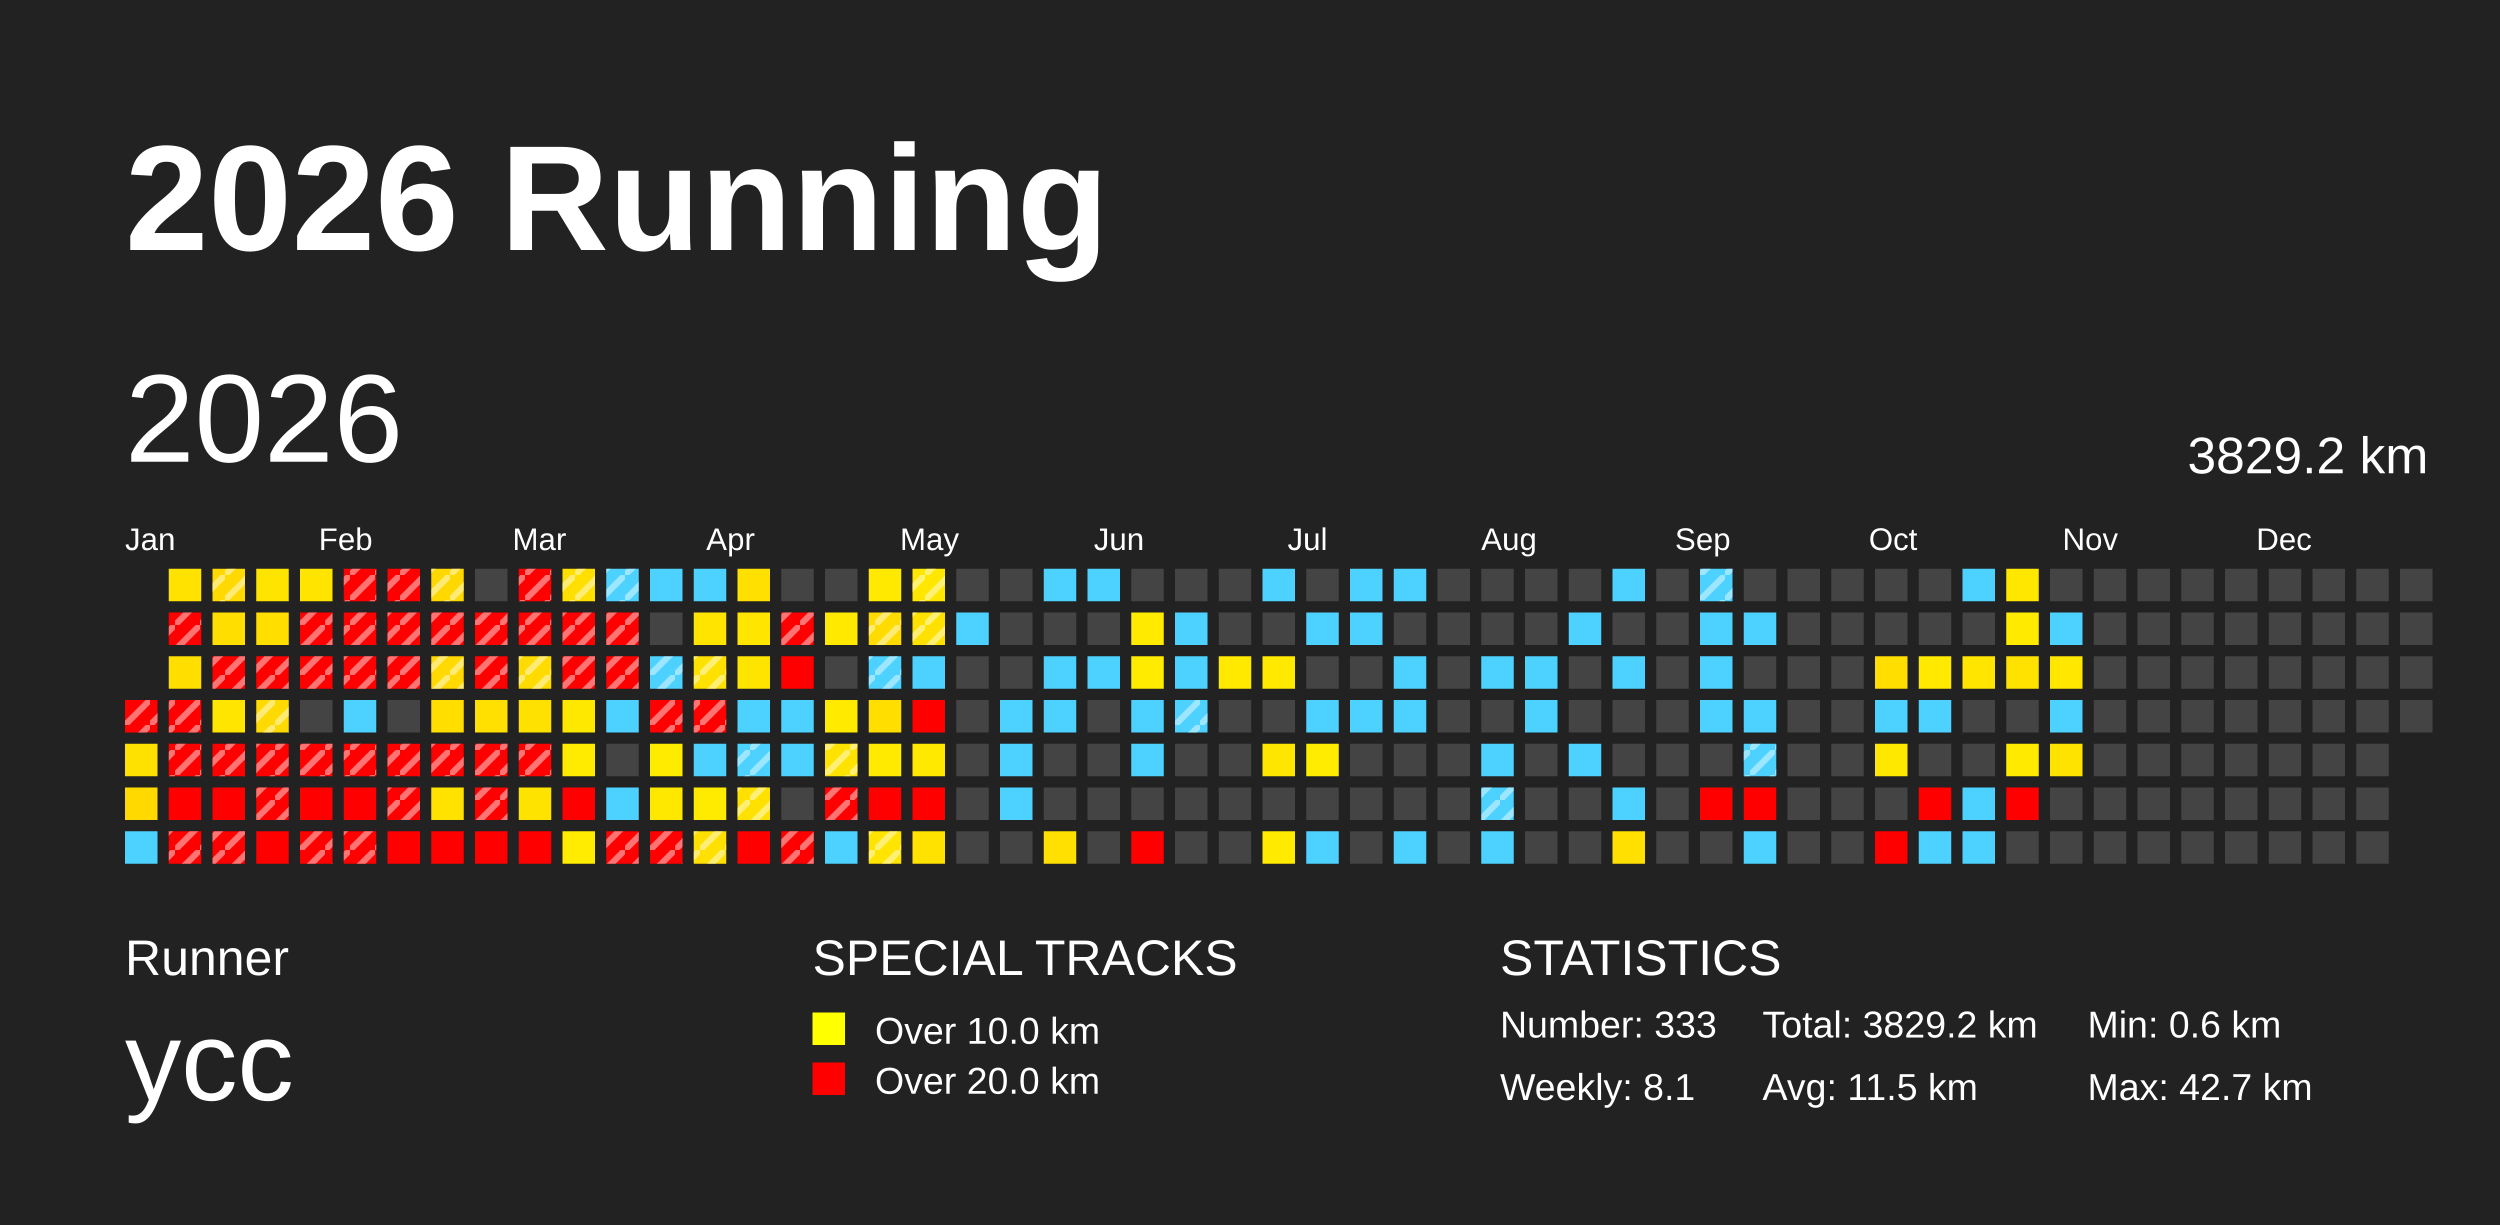
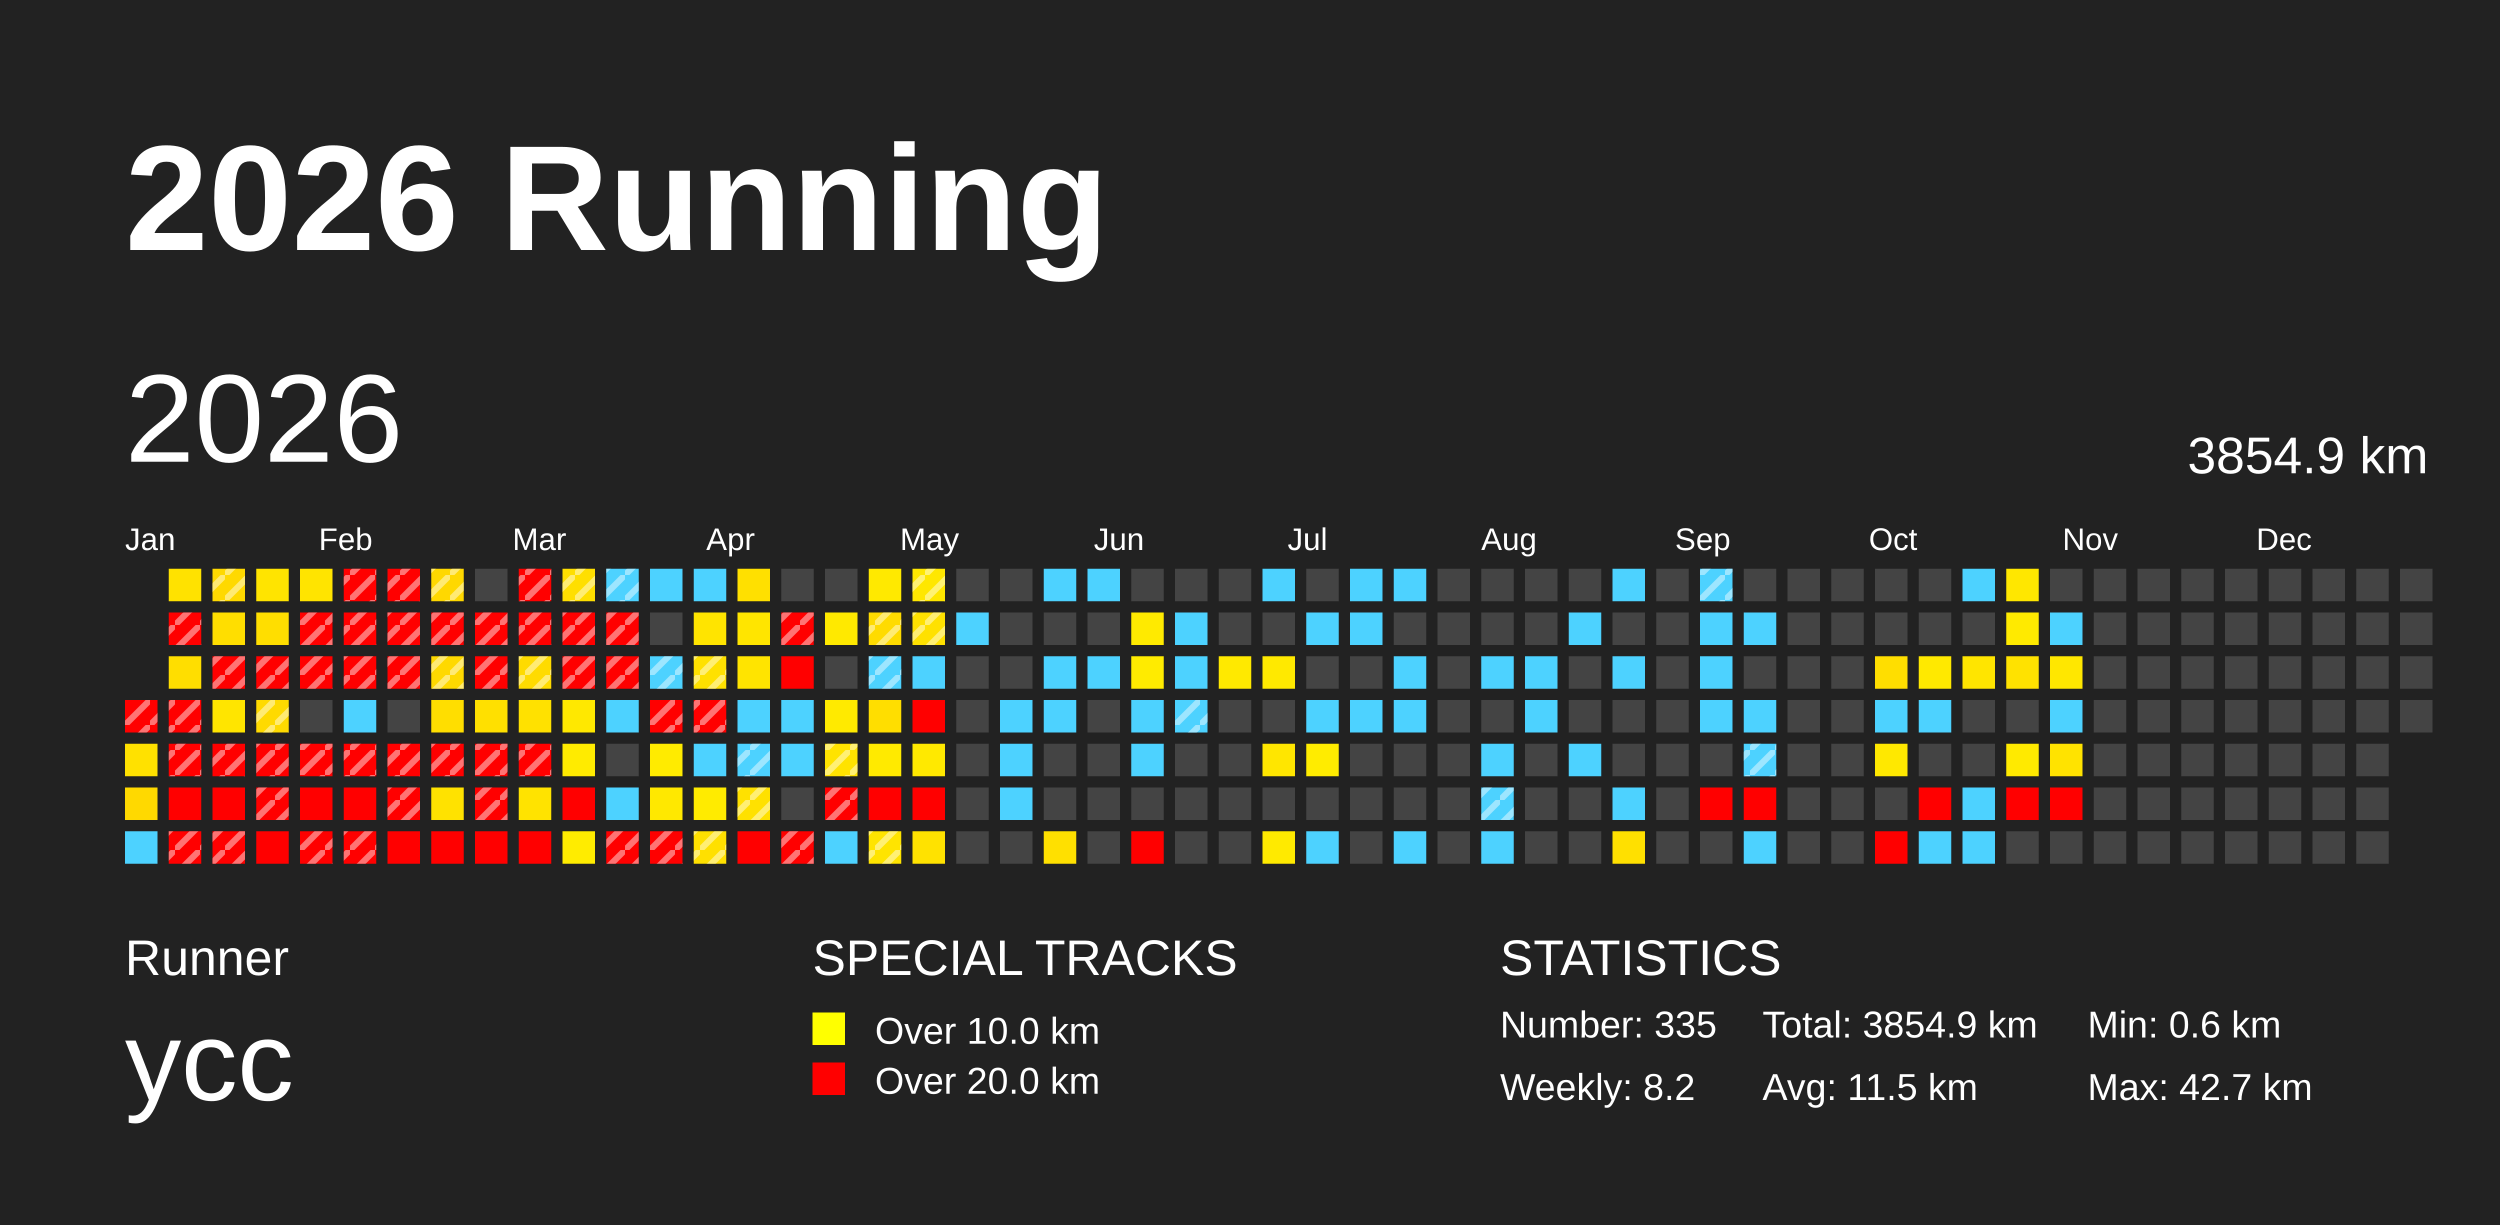
<svg xmlns="http://www.w3.org/2000/svg" baseProfile="full" height="98mm" version="1.1" viewBox="0,0,200,98" width="200mm">
  <defs>
    <pattern height="2" id="indoor-stripe" patternUnits="userSpaceOnUse" width="2">
      <line stroke="white" stroke-opacity="0.45" stroke-width="0.5" x1="0" x2="2" y1="2" y2="0" />
    </pattern>
  </defs>
  <rect fill="#222222" height="98" width="200" x="0" y="0" />
  <text fill="#FFFFFF" style="font-size:12px; font-family:Arial; font-weight:bold;" x="10" y="20">2026 Running</text>
  <text fill="#FFFFFF" style="font-size:4px; font-family:Arial" x="10" y="78">Runner</text>
  <text fill="#FFFFFF" style="font-size:9px; font-family:Arial" x="10" y="88">ycc</text>
  <text fill="#FFFFFF" style="font-size:4px; font-family:Arial" x="65" y="78">SPECIAL TRACKS</text>
  <rect fill="yellow" height="2.6" width="2.6" x="65" y="81" />
  <text fill="#FFFFFF" style="font-size:3px; font-family:Arial" x="70" y="83.5">Over 10.0 km</text>
  <rect fill="red" height="2.6" width="2.6" x="65" y="85" />
  <text fill="#FFFFFF" style="font-size:3px; font-family:Arial" x="70" y="87.5">Over 20.0 km</text>
  <text fill="#FFFFFF" style="font-size:4px; font-family:Arial" x="120" y="78">STATISTICS</text>
-   <text fill="#FFFFFF" style="font-size:3px; font-family:Arial" x="120" y="83">Number: 333</text>
-   <text fill="#FFFFFF" style="font-size:3px; font-family:Arial" x="120" y="88">Weekly: 8.1</text>
-   <text fill="#FFFFFF" style="font-size:3px; font-family:Arial" x="141" y="83">Total: 3829.2 km</text>
+   <text fill="#FFFFFF" style="font-size:3px; font-family:Arial" x="120" y="83">Number: 335</text>
+   <text fill="#FFFFFF" style="font-size:3px; font-family:Arial" x="120" y="88">Weekly: 8.2</text>
+   <text fill="#FFFFFF" style="font-size:3px; font-family:Arial" x="141" y="83">Total: 3854.9 km</text>
  <text fill="#FFFFFF" style="font-size:3px; font-family:Arial" x="141" y="88">Avg: 11.5 km</text>
  <text fill="#FFFFFF" style="font-size:3px; font-family:Arial" x="167" y="83">Min: 0.6 km</text>
  <text fill="#FFFFFF" style="font-size:3px; font-family:Arial" x="167" y="88">Max: 42.7 km</text>
  <text dominant-baseline="hanging" fill="#FFFFFF" style="font-size:10.0px; font-family:Arial;" x="10" y="30">2026</text>
-   <text dominant-baseline="hanging" fill="#FFFFFF" style="font-size:4.125px; font-family:Arial;" x="175" y="35">3829.2 km</text>
+   <text dominant-baseline="hanging" fill="#FFFFFF" style="font-size:4.125px; font-family:Arial;" x="175" y="35">3854.9 km</text>
  <text fill="#FFFFFF" style="font-size:2.5px; font-family:Arial" x="10.0" y="44">Jan</text>
  <text fill="#FFFFFF" style="font-size:2.5px; font-family:Arial" x="25.5" y="44">Feb</text>
  <text fill="#FFFFFF" style="font-size:2.5px; font-family:Arial" x="41.0" y="44">Mar</text>
  <text fill="#FFFFFF" style="font-size:2.5px; font-family:Arial" x="56.5" y="44">Apr</text>
  <text fill="#FFFFFF" style="font-size:2.5px; font-family:Arial" x="72.0" y="44">May</text>
  <text fill="#FFFFFF" style="font-size:2.5px; font-family:Arial" x="87.5" y="44">Jun</text>
  <text fill="#FFFFFF" style="font-size:2.5px; font-family:Arial" x="103.0" y="44">Jul</text>
  <text fill="#FFFFFF" style="font-size:2.5px; font-family:Arial" x="118.5" y="44">Aug</text>
  <text fill="#FFFFFF" style="font-size:2.5px; font-family:Arial" x="134.0" y="44">Sep</text>
  <text fill="#FFFFFF" style="font-size:2.5px; font-family:Arial" x="149.5" y="44">Oct</text>
  <text fill="#FFFFFF" style="font-size:2.5px; font-family:Arial" x="165.0" y="44">Nov</text>
  <text fill="#FFFFFF" style="font-size:2.5px; font-family:Arial" x="180.5" y="44">Dec</text>
  <rect fill="red" height="2.6" width="2.6" x="10.0" y="56.0" />
  <rect fill="url(#indoor-stripe)" height="2.6" width="2.6" x="10.0" y="56.0" />
  <rect fill="#ffe100" height="2.6" width="2.6" x="10.0" y="59.5" />
  <rect fill="#ffd900" height="2.6" width="2.6" x="10.0" y="63.0" />
  <rect fill="#4dd2ff" height="2.6" width="2.6" x="10.0" y="66.5" />
  <rect fill="#ffe200" height="2.6" width="2.6" x="13.5" y="45.5" />
  <rect fill="red" height="2.6" width="2.6" x="13.5" y="49.0" />
  <rect fill="url(#indoor-stripe)" height="2.6" width="2.6" x="13.5" y="49.0" />
  <rect fill="#ffde00" height="2.6" width="2.6" x="13.5" y="52.5" />
  <rect fill="red" height="2.6" width="2.6" x="13.5" y="56.0" />
  <rect fill="url(#indoor-stripe)" height="2.6" width="2.6" x="13.5" y="56.0" />
  <rect fill="red" height="2.6" width="2.6" x="13.5" y="59.5" />
  <rect fill="url(#indoor-stripe)" height="2.6" width="2.6" x="13.5" y="59.5" />
  <rect fill="red" height="2.6" width="2.6" x="13.5" y="63.0" />
  <rect fill="red" height="2.6" width="2.6" x="13.5" y="66.5" />
  <rect fill="url(#indoor-stripe)" height="2.6" width="2.6" x="13.5" y="66.5" />
  <rect fill="#ffd900" height="2.6" width="2.6" x="17.0" y="45.5" />
  <rect fill="url(#indoor-stripe)" height="2.6" width="2.6" x="17.0" y="45.5" />
  <rect fill="#ffde00" height="2.6" width="2.6" x="17.0" y="49.0" />
  <rect fill="red" height="2.6" width="2.6" x="17.0" y="52.5" />
  <rect fill="url(#indoor-stripe)" height="2.6" width="2.6" x="17.0" y="52.5" />
  <rect fill="#ffe500" height="2.6" width="2.6" x="17.0" y="56.0" />
  <rect fill="red" height="2.6" width="2.6" x="17.0" y="59.5" />
  <rect fill="url(#indoor-stripe)" height="2.6" width="2.6" x="17.0" y="59.5" />
  <rect fill="red" height="2.6" width="2.6" x="17.0" y="63.0" />
  <rect fill="red" height="2.6" width="2.6" x="17.0" y="66.5" />
  <rect fill="url(#indoor-stripe)" height="2.6" width="2.6" x="17.0" y="66.5" />
  <rect fill="#ffe400" height="2.6" width="2.6" x="20.5" y="45.5" />
  <rect fill="#ffde00" height="2.6" width="2.6" x="20.5" y="49.0" />
  <rect fill="red" height="2.6" width="2.6" x="20.5" y="52.5" />
  <rect fill="url(#indoor-stripe)" height="2.6" width="2.6" x="20.5" y="52.5" />
  <rect fill="#ffda00" height="2.6" width="2.6" x="20.5" y="56.0" />
  <rect fill="url(#indoor-stripe)" height="2.6" width="2.6" x="20.5" y="56.0" />
  <rect fill="red" height="2.6" width="2.6" x="20.5" y="59.5" />
  <rect fill="url(#indoor-stripe)" height="2.6" width="2.6" x="20.5" y="59.5" />
  <rect fill="red" height="2.6" width="2.6" x="20.5" y="63.0" />
  <rect fill="url(#indoor-stripe)" height="2.6" width="2.6" x="20.5" y="63.0" />
  <rect fill="red" height="2.6" width="2.6" x="20.5" y="66.5" />
  <rect fill="#ffe400" height="2.6" width="2.6" x="24.0" y="45.5" />
  <rect fill="red" height="2.6" width="2.6" x="24.0" y="49.0" />
  <rect fill="url(#indoor-stripe)" height="2.6" width="2.6" x="24.0" y="49.0" />
  <rect fill="red" height="2.6" width="2.6" x="24.0" y="52.5" />
  <rect fill="url(#indoor-stripe)" height="2.6" width="2.6" x="24.0" y="52.5" />
  <rect fill="#444444" height="2.6" width="2.6" x="24.0" y="56.0" />
  <rect fill="red" height="2.6" width="2.6" x="24.0" y="59.5" />
  <rect fill="url(#indoor-stripe)" height="2.6" width="2.6" x="24.0" y="59.5" />
  <rect fill="red" height="2.6" width="2.6" x="24.0" y="63.0" />
  <rect fill="red" height="2.6" width="2.6" x="24.0" y="66.5" />
  <rect fill="url(#indoor-stripe)" height="2.6" width="2.6" x="24.0" y="66.5" />
  <rect fill="red" height="2.6" width="2.6" x="27.5" y="45.5" />
  <rect fill="url(#indoor-stripe)" height="2.6" width="2.6" x="27.5" y="45.5" />
  <rect fill="red" height="2.6" width="2.6" x="27.5" y="49.0" />
  <rect fill="url(#indoor-stripe)" height="2.6" width="2.6" x="27.5" y="49.0" />
  <rect fill="red" height="2.6" width="2.6" x="27.5" y="52.5" />
  <rect fill="url(#indoor-stripe)" height="2.6" width="2.6" x="27.5" y="52.5" />
  <rect fill="#4dd2ff" height="2.6" width="2.6" x="27.5" y="56.0" />
  <rect fill="red" height="2.6" width="2.6" x="27.5" y="59.5" />
  <rect fill="url(#indoor-stripe)" height="2.6" width="2.6" x="27.5" y="59.5" />
  <rect fill="red" height="2.6" width="2.6" x="27.5" y="63.0" />
  <rect fill="red" height="2.6" width="2.6" x="27.5" y="66.5" />
  <rect fill="url(#indoor-stripe)" height="2.6" width="2.6" x="27.5" y="66.5" />
  <rect fill="red" height="2.6" width="2.6" x="31.0" y="45.5" />
  <rect fill="url(#indoor-stripe)" height="2.6" width="2.6" x="31.0" y="45.5" />
  <rect fill="red" height="2.6" width="2.6" x="31.0" y="49.0" />
  <rect fill="url(#indoor-stripe)" height="2.6" width="2.6" x="31.0" y="49.0" />
  <rect fill="red" height="2.6" width="2.6" x="31.0" y="52.5" />
  <rect fill="url(#indoor-stripe)" height="2.6" width="2.6" x="31.0" y="52.5" />
  <rect fill="#444444" height="2.6" width="2.6" x="31.0" y="56.0" />
  <rect fill="red" height="2.6" width="2.6" x="31.0" y="59.5" />
  <rect fill="url(#indoor-stripe)" height="2.6" width="2.6" x="31.0" y="59.5" />
  <rect fill="red" height="2.6" width="2.6" x="31.0" y="63.0" />
  <rect fill="url(#indoor-stripe)" height="2.6" width="2.6" x="31.0" y="63.0" />
  <rect fill="red" height="2.6" width="2.6" x="31.0" y="66.5" />
  <rect fill="#ffd800" height="2.6" width="2.6" x="34.5" y="45.5" />
  <rect fill="url(#indoor-stripe)" height="2.6" width="2.6" x="34.5" y="45.5" />
  <rect fill="red" height="2.6" width="2.6" x="34.5" y="49.0" />
  <rect fill="url(#indoor-stripe)" height="2.6" width="2.6" x="34.5" y="49.0" />
  <rect fill="#ffd900" height="2.6" width="2.6" x="34.5" y="52.5" />
  <rect fill="url(#indoor-stripe)" height="2.6" width="2.6" x="34.5" y="52.5" />
  <rect fill="#ffde00" height="2.6" width="2.6" x="34.5" y="56.0" />
  <rect fill="red" height="2.6" width="2.6" x="34.5" y="59.5" />
  <rect fill="url(#indoor-stripe)" height="2.6" width="2.6" x="34.5" y="59.5" />
  <rect fill="#ffe200" height="2.6" width="2.6" x="34.5" y="63.0" />
  <rect fill="red" height="2.6" width="2.6" x="34.5" y="66.5" />
  <rect fill="#444444" height="2.6" width="2.6" x="38.0" y="45.5" />
  <rect fill="red" height="2.6" width="2.6" x="38.0" y="49.0" />
  <rect fill="url(#indoor-stripe)" height="2.6" width="2.6" x="38.0" y="49.0" />
  <rect fill="red" height="2.6" width="2.6" x="38.0" y="52.5" />
  <rect fill="url(#indoor-stripe)" height="2.6" width="2.6" x="38.0" y="52.5" />
  <rect fill="#ffe000" height="2.6" width="2.6" x="38.0" y="56.0" />
  <rect fill="red" height="2.6" width="2.6" x="38.0" y="59.5" />
  <rect fill="url(#indoor-stripe)" height="2.6" width="2.6" x="38.0" y="59.5" />
  <rect fill="red" height="2.6" width="2.6" x="38.0" y="63.0" />
  <rect fill="url(#indoor-stripe)" height="2.6" width="2.6" x="38.0" y="63.0" />
  <rect fill="red" height="2.6" width="2.6" x="38.0" y="66.5" />
  <rect fill="red" height="2.6" width="2.6" x="41.5" y="45.5" />
  <rect fill="url(#indoor-stripe)" height="2.6" width="2.6" x="41.5" y="45.5" />
  <rect fill="red" height="2.6" width="2.6" x="41.5" y="49.0" />
  <rect fill="url(#indoor-stripe)" height="2.6" width="2.6" x="41.5" y="49.0" />
  <rect fill="#ffdb00" height="2.6" width="2.6" x="41.5" y="52.5" />
  <rect fill="url(#indoor-stripe)" height="2.6" width="2.6" x="41.5" y="52.5" />
  <rect fill="#ffe100" height="2.6" width="2.6" x="41.5" y="56.0" />
  <rect fill="red" height="2.6" width="2.6" x="41.5" y="59.5" />
  <rect fill="url(#indoor-stripe)" height="2.6" width="2.6" x="41.5" y="59.5" />
  <rect fill="#ffe300" height="2.6" width="2.6" x="41.5" y="63.0" />
  <rect fill="red" height="2.6" width="2.6" x="41.5" y="66.5" />
  <rect fill="#ffdf00" height="2.6" width="2.6" x="45.0" y="45.5" />
  <rect fill="url(#indoor-stripe)" height="2.6" width="2.6" x="45.0" y="45.5" />
  <rect fill="red" height="2.6" width="2.6" x="45.0" y="49.0" />
  <rect fill="url(#indoor-stripe)" height="2.6" width="2.6" x="45.0" y="49.0" />
  <rect fill="red" height="2.6" width="2.6" x="45.0" y="52.5" />
  <rect fill="url(#indoor-stripe)" height="2.6" width="2.6" x="45.0" y="52.5" />
  <rect fill="#ffe800" height="2.6" width="2.6" x="45.0" y="56.0" />
  <rect fill="#ffeb00" height="2.6" width="2.6" x="45.0" y="59.5" />
  <rect fill="red" height="2.6" width="2.6" x="45.0" y="63.0" />
  <rect fill="#ffec00" height="2.6" width="2.6" x="45.0" y="66.5" />
  <rect fill="#4dd2ff" height="2.6" width="2.6" x="48.5" y="45.5" />
  <rect fill="url(#indoor-stripe)" height="2.6" width="2.6" x="48.5" y="45.5" />
  <rect fill="red" height="2.6" width="2.6" x="48.5" y="49.0" />
  <rect fill="url(#indoor-stripe)" height="2.6" width="2.6" x="48.5" y="49.0" />
  <rect fill="red" height="2.6" width="2.6" x="48.5" y="52.5" />
  <rect fill="url(#indoor-stripe)" height="2.6" width="2.6" x="48.5" y="52.5" />
  <rect fill="#4dd2ff" height="2.6" width="2.6" x="48.5" y="56.0" />
  <rect fill="#444444" height="2.6" width="2.6" x="48.5" y="59.5" />
  <rect fill="#4dd2ff" height="2.6" width="2.6" x="48.5" y="63.0" />
  <rect fill="red" height="2.6" width="2.6" x="48.5" y="66.5" />
  <rect fill="url(#indoor-stripe)" height="2.6" width="2.6" x="48.5" y="66.5" />
  <rect fill="#4dd2ff" height="2.6" width="2.6" x="52.0" y="45.5" />
  <rect fill="#444444" height="2.6" width="2.6" x="52.0" y="49.0" />
  <rect fill="#4dd2ff" height="2.6" width="2.6" x="52.0" y="52.5" />
  <rect fill="url(#indoor-stripe)" height="2.6" width="2.6" x="52.0" y="52.5" />
  <rect fill="red" height="2.6" width="2.6" x="52.0" y="56.0" />
  <rect fill="url(#indoor-stripe)" height="2.6" width="2.6" x="52.0" y="56.0" />
  <rect fill="#ffeb00" height="2.6" width="2.6" x="52.0" y="59.5" />
  <rect fill="#ffe800" height="2.6" width="2.6" x="52.0" y="63.0" />
  <rect fill="red" height="2.6" width="2.6" x="52.0" y="66.5" />
  <rect fill="url(#indoor-stripe)" height="2.6" width="2.6" x="52.0" y="66.5" />
  <rect fill="#4dd2ff" height="2.6" width="2.6" x="55.5" y="45.5" />
  <rect fill="#ffe400" height="2.6" width="2.6" x="55.5" y="49.0" />
  <rect fill="#ffe100" height="2.6" width="2.6" x="55.5" y="52.5" />
  <rect fill="url(#indoor-stripe)" height="2.6" width="2.6" x="55.5" y="52.5" />
  <rect fill="red" height="2.6" width="2.6" x="55.5" y="56.0" />
  <rect fill="url(#indoor-stripe)" height="2.6" width="2.6" x="55.5" y="56.0" />
  <rect fill="#4dd2ff" height="2.6" width="2.6" x="55.5" y="59.5" />
  <rect fill="#ffeb00" height="2.6" width="2.6" x="55.5" y="63.0" />
  <rect fill="#ffe000" height="2.6" width="2.6" x="55.5" y="66.5" />
  <rect fill="url(#indoor-stripe)" height="2.6" width="2.6" x="55.5" y="66.5" />
  <rect fill="#ffe000" height="2.6" width="2.6" x="59.0" y="45.5" />
  <rect fill="#ffe500" height="2.6" width="2.6" x="59.0" y="49.0" />
  <rect fill="#ffe400" height="2.6" width="2.6" x="59.0" y="52.5" />
  <rect fill="#4dd2ff" height="2.6" width="2.6" x="59.0" y="56.0" />
  <rect fill="#4dd2ff" height="2.6" width="2.6" x="59.0" y="59.5" />
  <rect fill="url(#indoor-stripe)" height="2.6" width="2.6" x="59.0" y="59.5" />
  <rect fill="#ffe100" height="2.6" width="2.6" x="59.0" y="63.0" />
  <rect fill="url(#indoor-stripe)" height="2.6" width="2.6" x="59.0" y="63.0" />
  <rect fill="red" height="2.6" width="2.6" x="59.0" y="66.5" />
  <rect fill="#444444" height="2.6" width="2.6" x="62.5" y="45.5" />
  <rect fill="red" height="2.6" width="2.6" x="62.5" y="49.0" />
  <rect fill="url(#indoor-stripe)" height="2.6" width="2.6" x="62.5" y="49.0" />
  <rect fill="red" height="2.6" width="2.6" x="62.5" y="52.5" />
  <rect fill="#4dd2ff" height="2.6" width="2.6" x="62.5" y="56.0" />
  <rect fill="#4dd2ff" height="2.6" width="2.6" x="62.5" y="59.5" />
  <rect fill="#444444" height="2.6" width="2.6" x="62.5" y="63.0" />
  <rect fill="red" height="2.6" width="2.6" x="62.5" y="66.5" />
  <rect fill="url(#indoor-stripe)" height="2.6" width="2.6" x="62.5" y="66.5" />
  <rect fill="#444444" height="2.6" width="2.6" x="66.0" y="45.5" />
  <rect fill="#ffe900" height="2.6" width="2.6" x="66.0" y="49.0" />
  <rect fill="#444444" height="2.6" width="2.6" x="66.0" y="52.5" />
  <rect fill="#ffea00" height="2.6" width="2.6" x="66.0" y="56.0" />
  <rect fill="#ffe300" height="2.6" width="2.6" x="66.0" y="59.5" />
  <rect fill="url(#indoor-stripe)" height="2.6" width="2.6" x="66.0" y="59.5" />
  <rect fill="red" height="2.6" width="2.6" x="66.0" y="63.0" />
  <rect fill="url(#indoor-stripe)" height="2.6" width="2.6" x="66.0" y="63.0" />
  <rect fill="#4dd2ff" height="2.6" width="2.6" x="66.0" y="66.5" />
  <rect fill="#ffe900" height="2.6" width="2.6" x="69.5" y="45.5" />
  <rect fill="#ffdb00" height="2.6" width="2.6" x="69.5" y="49.0" />
  <rect fill="url(#indoor-stripe)" height="2.6" width="2.6" x="69.5" y="49.0" />
  <rect fill="#4dd2ff" height="2.6" width="2.6" x="69.5" y="52.5" />
  <rect fill="url(#indoor-stripe)" height="2.6" width="2.6" x="69.5" y="52.5" />
  <rect fill="#ffde00" height="2.6" width="2.6" x="69.5" y="56.0" />
  <rect fill="#ffea00" height="2.6" width="2.6" x="69.5" y="59.5" />
  <rect fill="red" height="2.6" width="2.6" x="69.5" y="63.0" />
  <rect fill="#ffe400" height="2.6" width="2.6" x="69.5" y="66.5" />
  <rect fill="url(#indoor-stripe)" height="2.6" width="2.6" x="69.5" y="66.5" />
  <rect fill="#ffe700" height="2.6" width="2.6" x="73.0" y="45.5" />
  <rect fill="url(#indoor-stripe)" height="2.6" width="2.6" x="73.0" y="45.5" />
  <rect fill="#ffe100" height="2.6" width="2.6" x="73.0" y="49.0" />
  <rect fill="url(#indoor-stripe)" height="2.6" width="2.6" x="73.0" y="49.0" />
  <rect fill="#4dd2ff" height="2.6" width="2.6" x="73.0" y="52.5" />
  <rect fill="red" height="2.6" width="2.6" x="73.0" y="56.0" />
  <rect fill="#ffe900" height="2.6" width="2.6" x="73.0" y="59.5" />
  <rect fill="red" height="2.6" width="2.6" x="73.0" y="63.0" />
  <rect fill="#ffe200" height="2.6" width="2.6" x="73.0" y="66.5" />
  <rect fill="#444444" height="2.6" width="2.6" x="76.5" y="45.5" />
  <rect fill="#4dd2ff" height="2.6" width="2.6" x="76.5" y="49.0" />
  <rect fill="#444444" height="2.6" width="2.6" x="76.5" y="52.5" />
  <rect fill="#444444" height="2.6" width="2.6" x="76.5" y="56.0" />
  <rect fill="#444444" height="2.6" width="2.6" x="76.5" y="59.5" />
  <rect fill="#444444" height="2.6" width="2.6" x="76.5" y="63.0" />
  <rect fill="#444444" height="2.6" width="2.6" x="76.5" y="66.5" />
  <rect fill="#444444" height="2.6" width="2.6" x="80.0" y="45.5" />
  <rect fill="#444444" height="2.6" width="2.6" x="80.0" y="49.0" />
  <rect fill="#444444" height="2.6" width="2.6" x="80.0" y="52.5" />
  <rect fill="#4dd2ff" height="2.6" width="2.6" x="80.0" y="56.0" />
  <rect fill="#4dd2ff" height="2.6" width="2.6" x="80.0" y="59.5" />
  <rect fill="#4dd2ff" height="2.6" width="2.6" x="80.0" y="63.0" />
  <rect fill="#444444" height="2.6" width="2.6" x="80.0" y="66.5" />
  <rect fill="#4dd2ff" height="2.6" width="2.6" x="83.5" y="45.5" />
  <rect fill="#444444" height="2.6" width="2.6" x="83.5" y="49.0" />
  <rect fill="#4dd2ff" height="2.6" width="2.6" x="83.5" y="52.5" />
  <rect fill="#4dd2ff" height="2.6" width="2.6" x="83.5" y="56.0" />
  <rect fill="#444444" height="2.6" width="2.6" x="83.5" y="59.5" />
  <rect fill="#444444" height="2.6" width="2.6" x="83.5" y="63.0" />
  <rect fill="#ffe000" height="2.6" width="2.6" x="83.5" y="66.5" />
  <rect fill="#4dd2ff" height="2.6" width="2.6" x="87.0" y="45.5" />
  <rect fill="#444444" height="2.6" width="2.6" x="87.0" y="49.0" />
  <rect fill="#4dd2ff" height="2.6" width="2.6" x="87.0" y="52.5" />
  <rect fill="#444444" height="2.6" width="2.6" x="87.0" y="56.0" />
  <rect fill="#444444" height="2.6" width="2.6" x="87.0" y="59.5" />
  <rect fill="#444444" height="2.6" width="2.6" x="87.0" y="63.0" />
  <rect fill="#444444" height="2.6" width="2.6" x="87.0" y="66.5" />
  <rect fill="#444444" height="2.6" width="2.6" x="90.5" y="45.5" />
  <rect fill="#ffea00" height="2.6" width="2.6" x="90.5" y="49.0" />
  <rect fill="#ffeb00" height="2.6" width="2.6" x="90.5" y="52.5" />
  <rect fill="#4dd2ff" height="2.6" width="2.6" x="90.5" y="56.0" />
  <rect fill="#4dd2ff" height="2.6" width="2.6" x="90.5" y="59.5" />
  <rect fill="#444444" height="2.6" width="2.6" x="90.5" y="63.0" />
  <rect fill="red" height="2.6" width="2.6" x="90.5" y="66.5" />
  <rect fill="#444444" height="2.6" width="2.6" x="94.0" y="45.5" />
  <rect fill="#4dd2ff" height="2.6" width="2.6" x="94.0" y="49.0" />
  <rect fill="#4dd2ff" height="2.6" width="2.6" x="94.0" y="52.5" />
  <rect fill="#4dd2ff" height="2.6" width="2.6" x="94.0" y="56.0" />
  <rect fill="url(#indoor-stripe)" height="2.6" width="2.6" x="94.0" y="56.0" />
  <rect fill="#444444" height="2.6" width="2.6" x="94.0" y="59.5" />
  <rect fill="#444444" height="2.6" width="2.6" x="94.0" y="63.0" />
  <rect fill="#444444" height="2.6" width="2.6" x="94.0" y="66.5" />
  <rect fill="#444444" height="2.6" width="2.6" x="97.5" y="45.5" />
  <rect fill="#444444" height="2.6" width="2.6" x="97.5" y="49.0" />
  <rect fill="#ffe900" height="2.6" width="2.6" x="97.5" y="52.5" />
  <rect fill="#444444" height="2.6" width="2.6" x="97.5" y="56.0" />
  <rect fill="#444444" height="2.6" width="2.6" x="97.5" y="59.5" />
  <rect fill="#444444" height="2.6" width="2.6" x="97.5" y="63.0" />
  <rect fill="#444444" height="2.6" width="2.6" x="97.5" y="66.5" />
  <rect fill="#4dd2ff" height="2.6" width="2.6" x="101.0" y="45.5" />
  <rect fill="#444444" height="2.6" width="2.6" x="101.0" y="49.0" />
  <rect fill="#ffe900" height="2.6" width="2.6" x="101.0" y="52.5" />
  <rect fill="#444444" height="2.6" width="2.6" x="101.0" y="56.0" />
  <rect fill="#ffe600" height="2.6" width="2.6" x="101.0" y="59.5" />
  <rect fill="#444444" height="2.6" width="2.6" x="101.0" y="63.0" />
  <rect fill="#ffea00" height="2.6" width="2.6" x="101.0" y="66.5" />
  <rect fill="#444444" height="2.6" width="2.6" x="104.5" y="45.5" />
  <rect fill="#4dd2ff" height="2.6" width="2.6" x="104.5" y="49.0" />
  <rect fill="#444444" height="2.6" width="2.6" x="104.5" y="52.5" />
  <rect fill="#4dd2ff" height="2.6" width="2.6" x="104.5" y="56.0" />
  <rect fill="#ffec00" height="2.6" width="2.6" x="104.5" y="59.5" />
  <rect fill="#444444" height="2.6" width="2.6" x="104.5" y="63.0" />
  <rect fill="#4dd2ff" height="2.6" width="2.6" x="104.5" y="66.5" />
  <rect fill="#4dd2ff" height="2.6" width="2.6" x="108.0" y="45.5" />
  <rect fill="#4dd2ff" height="2.6" width="2.6" x="108.0" y="49.0" />
  <rect fill="#444444" height="2.6" width="2.6" x="108.0" y="52.5" />
  <rect fill="#4dd2ff" height="2.6" width="2.6" x="108.0" y="56.0" />
  <rect fill="#444444" height="2.6" width="2.6" x="108.0" y="59.5" />
  <rect fill="#444444" height="2.6" width="2.6" x="108.0" y="63.0" />
  <rect fill="#444444" height="2.6" width="2.6" x="108.0" y="66.5" />
  <rect fill="#4dd2ff" height="2.6" width="2.6" x="111.5" y="45.5" />
  <rect fill="#444444" height="2.6" width="2.6" x="111.5" y="49.0" />
  <rect fill="#4dd2ff" height="2.6" width="2.6" x="111.5" y="52.5" />
  <rect fill="#4dd2ff" height="2.6" width="2.6" x="111.5" y="56.0" />
  <rect fill="#444444" height="2.6" width="2.6" x="111.5" y="59.5" />
  <rect fill="#444444" height="2.6" width="2.6" x="111.5" y="63.0" />
  <rect fill="#4dd2ff" height="2.6" width="2.6" x="111.5" y="66.5" />
  <rect fill="#444444" height="2.6" width="2.6" x="115.0" y="45.5" />
  <rect fill="#444444" height="2.6" width="2.6" x="115.0" y="49.0" />
  <rect fill="#444444" height="2.6" width="2.6" x="115.0" y="52.5" />
  <rect fill="#444444" height="2.6" width="2.6" x="115.0" y="56.0" />
  <rect fill="#444444" height="2.6" width="2.6" x="115.0" y="59.5" />
  <rect fill="#444444" height="2.6" width="2.6" x="115.0" y="63.0" />
  <rect fill="#444444" height="2.6" width="2.6" x="115.0" y="66.5" />
  <rect fill="#444444" height="2.6" width="2.6" x="118.5" y="45.5" />
  <rect fill="#444444" height="2.6" width="2.6" x="118.5" y="49.0" />
  <rect fill="#4dd2ff" height="2.6" width="2.6" x="118.5" y="52.5" />
  <rect fill="#444444" height="2.6" width="2.6" x="118.5" y="56.0" />
  <rect fill="#4dd2ff" height="2.6" width="2.6" x="118.5" y="59.5" />
  <rect fill="#4dd2ff" height="2.6" width="2.6" x="118.5" y="63.0" />
  <rect fill="url(#indoor-stripe)" height="2.6" width="2.6" x="118.5" y="63.0" />
  <rect fill="#4dd2ff" height="2.6" width="2.6" x="118.5" y="66.5" />
  <rect fill="#444444" height="2.6" width="2.6" x="122.0" y="45.5" />
  <rect fill="#444444" height="2.6" width="2.6" x="122.0" y="49.0" />
  <rect fill="#4dd2ff" height="2.6" width="2.6" x="122.0" y="52.5" />
  <rect fill="#4dd2ff" height="2.6" width="2.6" x="122.0" y="56.0" />
  <rect fill="#444444" height="2.6" width="2.6" x="122.0" y="59.5" />
  <rect fill="#444444" height="2.6" width="2.6" x="122.0" y="63.0" />
  <rect fill="#444444" height="2.6" width="2.6" x="122.0" y="66.5" />
  <rect fill="#444444" height="2.6" width="2.6" x="125.5" y="45.5" />
  <rect fill="#4dd2ff" height="2.6" width="2.6" x="125.5" y="49.0" />
  <rect fill="#444444" height="2.6" width="2.6" x="125.5" y="52.5" />
  <rect fill="#444444" height="2.6" width="2.6" x="125.5" y="56.0" />
  <rect fill="#4dd2ff" height="2.6" width="2.6" x="125.5" y="59.5" />
  <rect fill="#444444" height="2.6" width="2.6" x="125.5" y="63.0" />
  <rect fill="#444444" height="2.6" width="2.6" x="125.5" y="66.5" />
  <rect fill="#4dd2ff" height="2.6" width="2.6" x="129.0" y="45.5" />
  <rect fill="#444444" height="2.6" width="2.6" x="129.0" y="49.0" />
  <rect fill="#4dd2ff" height="2.6" width="2.6" x="129.0" y="52.5" />
  <rect fill="#444444" height="2.6" width="2.6" x="129.0" y="56.0" />
  <rect fill="#444444" height="2.6" width="2.6" x="129.0" y="59.5" />
  <rect fill="#4dd2ff" height="2.6" width="2.6" x="129.0" y="63.0" />
  <rect fill="#ffe000" height="2.6" width="2.6" x="129.0" y="66.5" />
  <rect fill="#444444" height="2.6" width="2.6" x="132.5" y="45.5" />
  <rect fill="#444444" height="2.6" width="2.6" x="132.5" y="49.0" />
  <rect fill="#444444" height="2.6" width="2.6" x="132.5" y="52.5" />
  <rect fill="#444444" height="2.6" width="2.6" x="132.5" y="56.0" />
  <rect fill="#444444" height="2.6" width="2.6" x="132.5" y="59.5" />
  <rect fill="#444444" height="2.6" width="2.6" x="132.5" y="63.0" />
  <rect fill="#444444" height="2.6" width="2.6" x="132.5" y="66.5" />
  <rect fill="#4dd2ff" height="2.6" width="2.6" x="136.0" y="45.5" />
  <rect fill="url(#indoor-stripe)" height="2.6" width="2.6" x="136.0" y="45.5" />
  <rect fill="#4dd2ff" height="2.6" width="2.6" x="136.0" y="49.0" />
  <rect fill="#4dd2ff" height="2.6" width="2.6" x="136.0" y="52.5" />
  <rect fill="#4dd2ff" height="2.6" width="2.6" x="136.0" y="56.0" />
  <rect fill="#444444" height="2.6" width="2.6" x="136.0" y="59.5" />
  <rect fill="red" height="2.6" width="2.6" x="136.0" y="63.0" />
  <rect fill="#444444" height="2.6" width="2.6" x="136.0" y="66.5" />
  <rect fill="#444444" height="2.6" width="2.6" x="139.5" y="45.5" />
  <rect fill="#4dd2ff" height="2.6" width="2.6" x="139.5" y="49.0" />
  <rect fill="#444444" height="2.6" width="2.6" x="139.5" y="52.5" />
  <rect fill="#4dd2ff" height="2.6" width="2.6" x="139.5" y="56.0" />
  <rect fill="#4dd2ff" height="2.6" width="2.6" x="139.5" y="59.5" />
  <rect fill="url(#indoor-stripe)" height="2.6" width="2.6" x="139.5" y="59.5" />
  <rect fill="red" height="2.6" width="2.6" x="139.5" y="63.0" />
  <rect fill="#4dd2ff" height="2.6" width="2.6" x="139.5" y="66.5" />
  <rect fill="#444444" height="2.6" width="2.6" x="143.0" y="45.5" />
  <rect fill="#444444" height="2.6" width="2.6" x="143.0" y="49.0" />
  <rect fill="#444444" height="2.6" width="2.6" x="143.0" y="52.5" />
  <rect fill="#444444" height="2.6" width="2.6" x="143.0" y="56.0" />
  <rect fill="#444444" height="2.6" width="2.6" x="143.0" y="59.5" />
  <rect fill="#444444" height="2.6" width="2.6" x="143.0" y="63.0" />
  <rect fill="#444444" height="2.6" width="2.6" x="143.0" y="66.5" />
  <rect fill="#444444" height="2.6" width="2.6" x="146.5" y="45.5" />
  <rect fill="#444444" height="2.6" width="2.6" x="146.5" y="49.0" />
  <rect fill="#444444" height="2.6" width="2.6" x="146.5" y="52.5" />
  <rect fill="#444444" height="2.6" width="2.6" x="146.5" y="56.0" />
  <rect fill="#444444" height="2.6" width="2.6" x="146.5" y="59.5" />
  <rect fill="#444444" height="2.6" width="2.6" x="146.5" y="63.0" />
  <rect fill="#444444" height="2.6" width="2.6" x="146.5" y="66.5" />
  <rect fill="#444444" height="2.6" width="2.6" x="150.0" y="45.5" />
  <rect fill="#444444" height="2.6" width="2.6" x="150.0" y="49.0" />
  <rect fill="#ffde00" height="2.6" width="2.6" x="150.0" y="52.5" />
  <rect fill="#4dd2ff" height="2.6" width="2.6" x="150.0" y="56.0" />
  <rect fill="#ffe800" height="2.6" width="2.6" x="150.0" y="59.5" />
  <rect fill="#444444" height="2.6" width="2.6" x="150.0" y="63.0" />
  <rect fill="red" height="2.6" width="2.6" x="150.0" y="66.5" />
  <rect fill="#444444" height="2.6" width="2.6" x="153.5" y="45.5" />
  <rect fill="#444444" height="2.6" width="2.6" x="153.5" y="49.0" />
  <rect fill="#ffe900" height="2.6" width="2.6" x="153.5" y="52.5" />
  <rect fill="#4dd2ff" height="2.6" width="2.6" x="153.5" y="56.0" />
  <rect fill="#444444" height="2.6" width="2.6" x="153.5" y="59.5" />
  <rect fill="red" height="2.6" width="2.6" x="153.5" y="63.0" />
  <rect fill="#4dd2ff" height="2.6" width="2.6" x="153.5" y="66.5" />
  <rect fill="#4dd2ff" height="2.6" width="2.6" x="157.0" y="45.5" />
  <rect fill="#444444" height="2.6" width="2.6" x="157.0" y="49.0" />
  <rect fill="#ffe500" height="2.6" width="2.6" x="157.0" y="52.5" />
  <rect fill="#444444" height="2.6" width="2.6" x="157.0" y="56.0" />
  <rect fill="#444444" height="2.6" width="2.6" x="157.0" y="59.5" />
  <rect fill="#4dd2ff" height="2.6" width="2.6" x="157.0" y="63.0" />
  <rect fill="#4dd2ff" height="2.6" width="2.6" x="157.0" y="66.5" />
  <rect fill="#ffe700" height="2.6" width="2.6" x="160.5" y="45.5" />
  <rect fill="#ffea00" height="2.6" width="2.6" x="160.5" y="49.0" />
  <rect fill="#ffe200" height="2.6" width="2.6" x="160.5" y="52.5" />
  <rect fill="#444444" height="2.6" width="2.6" x="160.5" y="56.0" />
  <rect fill="#ffea00" height="2.6" width="2.6" x="160.5" y="59.5" />
  <rect fill="red" height="2.6" width="2.6" x="160.5" y="63.0" />
  <rect fill="#444444" height="2.6" width="2.6" x="160.5" y="66.5" />
  <rect fill="#444444" height="2.6" width="2.6" x="164.0" y="45.5" />
  <rect fill="#4dd2ff" height="2.6" width="2.6" x="164.0" y="49.0" />
  <rect fill="#ffe700" height="2.6" width="2.6" x="164.0" y="52.5" />
  <rect fill="#4dd2ff" height="2.6" width="2.6" x="164.0" y="56.0" />
  <rect fill="#ffe300" height="2.6" width="2.6" x="164.0" y="59.5" />
-   <rect fill="#444444" height="2.6" width="2.6" x="164.0" y="63.0" />
+   <rect fill="red" height="2.6" width="2.6" x="164.0" y="63.0" />
  <rect fill="#444444" height="2.6" width="2.6" x="164.0" y="66.5" />
  <rect fill="#444444" height="2.6" width="2.6" x="167.5" y="45.5" />
  <rect fill="#444444" height="2.6" width="2.6" x="167.5" y="49.0" />
  <rect fill="#444444" height="2.6" width="2.6" x="167.5" y="52.5" />
  <rect fill="#444444" height="2.6" width="2.6" x="167.5" y="56.0" />
  <rect fill="#444444" height="2.6" width="2.6" x="167.5" y="59.5" />
  <rect fill="#444444" height="2.6" width="2.6" x="167.5" y="63.0" />
  <rect fill="#444444" height="2.6" width="2.6" x="167.5" y="66.5" />
  <rect fill="#444444" height="2.6" width="2.6" x="171.0" y="45.5" />
  <rect fill="#444444" height="2.6" width="2.6" x="171.0" y="49.0" />
  <rect fill="#444444" height="2.6" width="2.6" x="171.0" y="52.5" />
  <rect fill="#444444" height="2.6" width="2.6" x="171.0" y="56.0" />
  <rect fill="#444444" height="2.6" width="2.6" x="171.0" y="59.5" />
  <rect fill="#444444" height="2.6" width="2.6" x="171.0" y="63.0" />
  <rect fill="#444444" height="2.6" width="2.6" x="171.0" y="66.5" />
  <rect fill="#444444" height="2.6" width="2.6" x="174.5" y="45.5" />
  <rect fill="#444444" height="2.6" width="2.6" x="174.5" y="49.0" />
  <rect fill="#444444" height="2.6" width="2.6" x="174.5" y="52.5" />
  <rect fill="#444444" height="2.6" width="2.6" x="174.5" y="56.0" />
  <rect fill="#444444" height="2.6" width="2.6" x="174.5" y="59.5" />
  <rect fill="#444444" height="2.6" width="2.6" x="174.5" y="63.0" />
  <rect fill="#444444" height="2.6" width="2.6" x="174.5" y="66.5" />
  <rect fill="#444444" height="2.6" width="2.6" x="178.0" y="45.5" />
  <rect fill="#444444" height="2.6" width="2.6" x="178.0" y="49.0" />
  <rect fill="#444444" height="2.6" width="2.6" x="178.0" y="52.5" />
  <rect fill="#444444" height="2.6" width="2.6" x="178.0" y="56.0" />
  <rect fill="#444444" height="2.6" width="2.6" x="178.0" y="59.5" />
  <rect fill="#444444" height="2.6" width="2.6" x="178.0" y="63.0" />
  <rect fill="#444444" height="2.6" width="2.6" x="178.0" y="66.5" />
  <rect fill="#444444" height="2.6" width="2.6" x="181.5" y="45.5" />
  <rect fill="#444444" height="2.6" width="2.6" x="181.5" y="49.0" />
  <rect fill="#444444" height="2.6" width="2.6" x="181.5" y="52.5" />
  <rect fill="#444444" height="2.6" width="2.6" x="181.5" y="56.0" />
  <rect fill="#444444" height="2.6" width="2.6" x="181.5" y="59.5" />
  <rect fill="#444444" height="2.6" width="2.6" x="181.5" y="63.0" />
  <rect fill="#444444" height="2.6" width="2.6" x="181.5" y="66.5" />
  <rect fill="#444444" height="2.6" width="2.6" x="185.0" y="45.5" />
  <rect fill="#444444" height="2.6" width="2.6" x="185.0" y="49.0" />
  <rect fill="#444444" height="2.6" width="2.6" x="185.0" y="52.5" />
  <rect fill="#444444" height="2.6" width="2.6" x="185.0" y="56.0" />
  <rect fill="#444444" height="2.6" width="2.6" x="185.0" y="59.5" />
  <rect fill="#444444" height="2.6" width="2.6" x="185.0" y="63.0" />
  <rect fill="#444444" height="2.6" width="2.6" x="185.0" y="66.5" />
  <rect fill="#444444" height="2.6" width="2.6" x="188.5" y="45.5" />
  <rect fill="#444444" height="2.6" width="2.6" x="188.5" y="49.0" />
  <rect fill="#444444" height="2.6" width="2.6" x="188.5" y="52.5" />
  <rect fill="#444444" height="2.6" width="2.6" x="188.5" y="56.0" />
  <rect fill="#444444" height="2.6" width="2.6" x="188.5" y="59.5" />
  <rect fill="#444444" height="2.6" width="2.6" x="188.5" y="63.0" />
  <rect fill="#444444" height="2.6" width="2.6" x="188.5" y="66.5" />
  <rect fill="#444444" height="2.6" width="2.6" x="192.0" y="45.5" />
  <rect fill="#444444" height="2.6" width="2.6" x="192.0" y="49.0" />
  <rect fill="#444444" height="2.6" width="2.6" x="192.0" y="52.5" />
  <rect fill="#444444" height="2.6" width="2.6" x="192.0" y="56.0" />
</svg>
